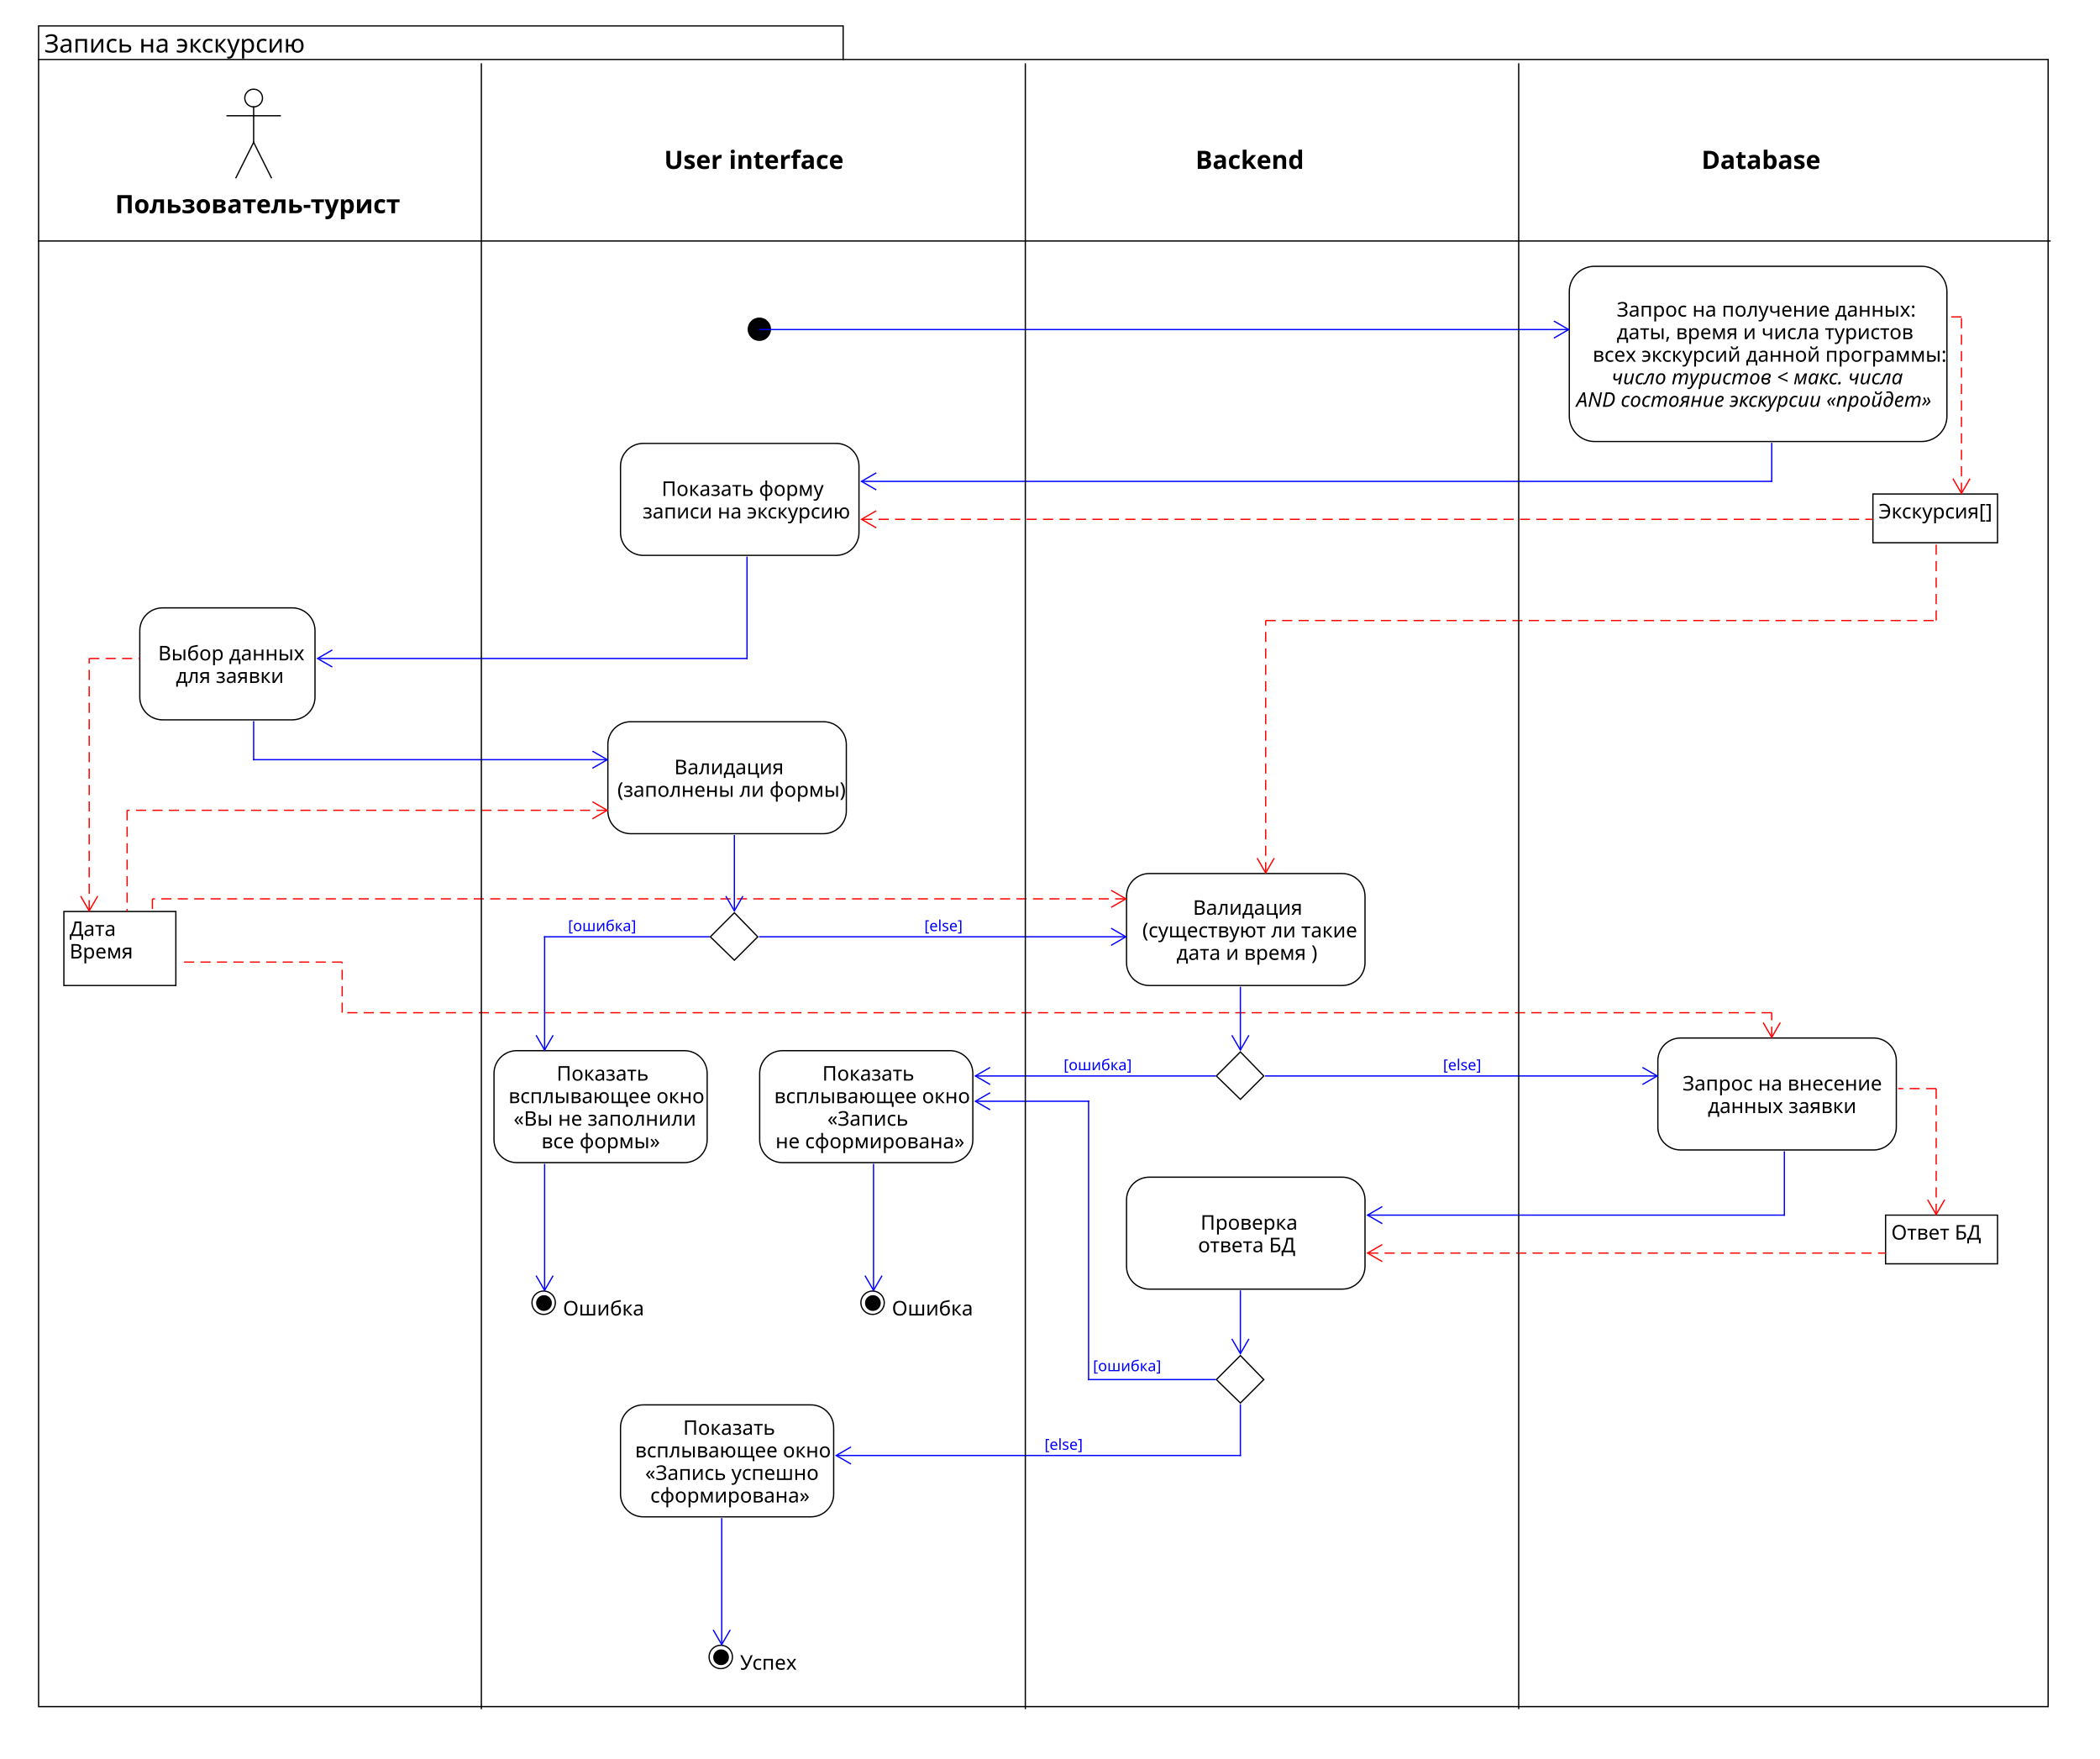
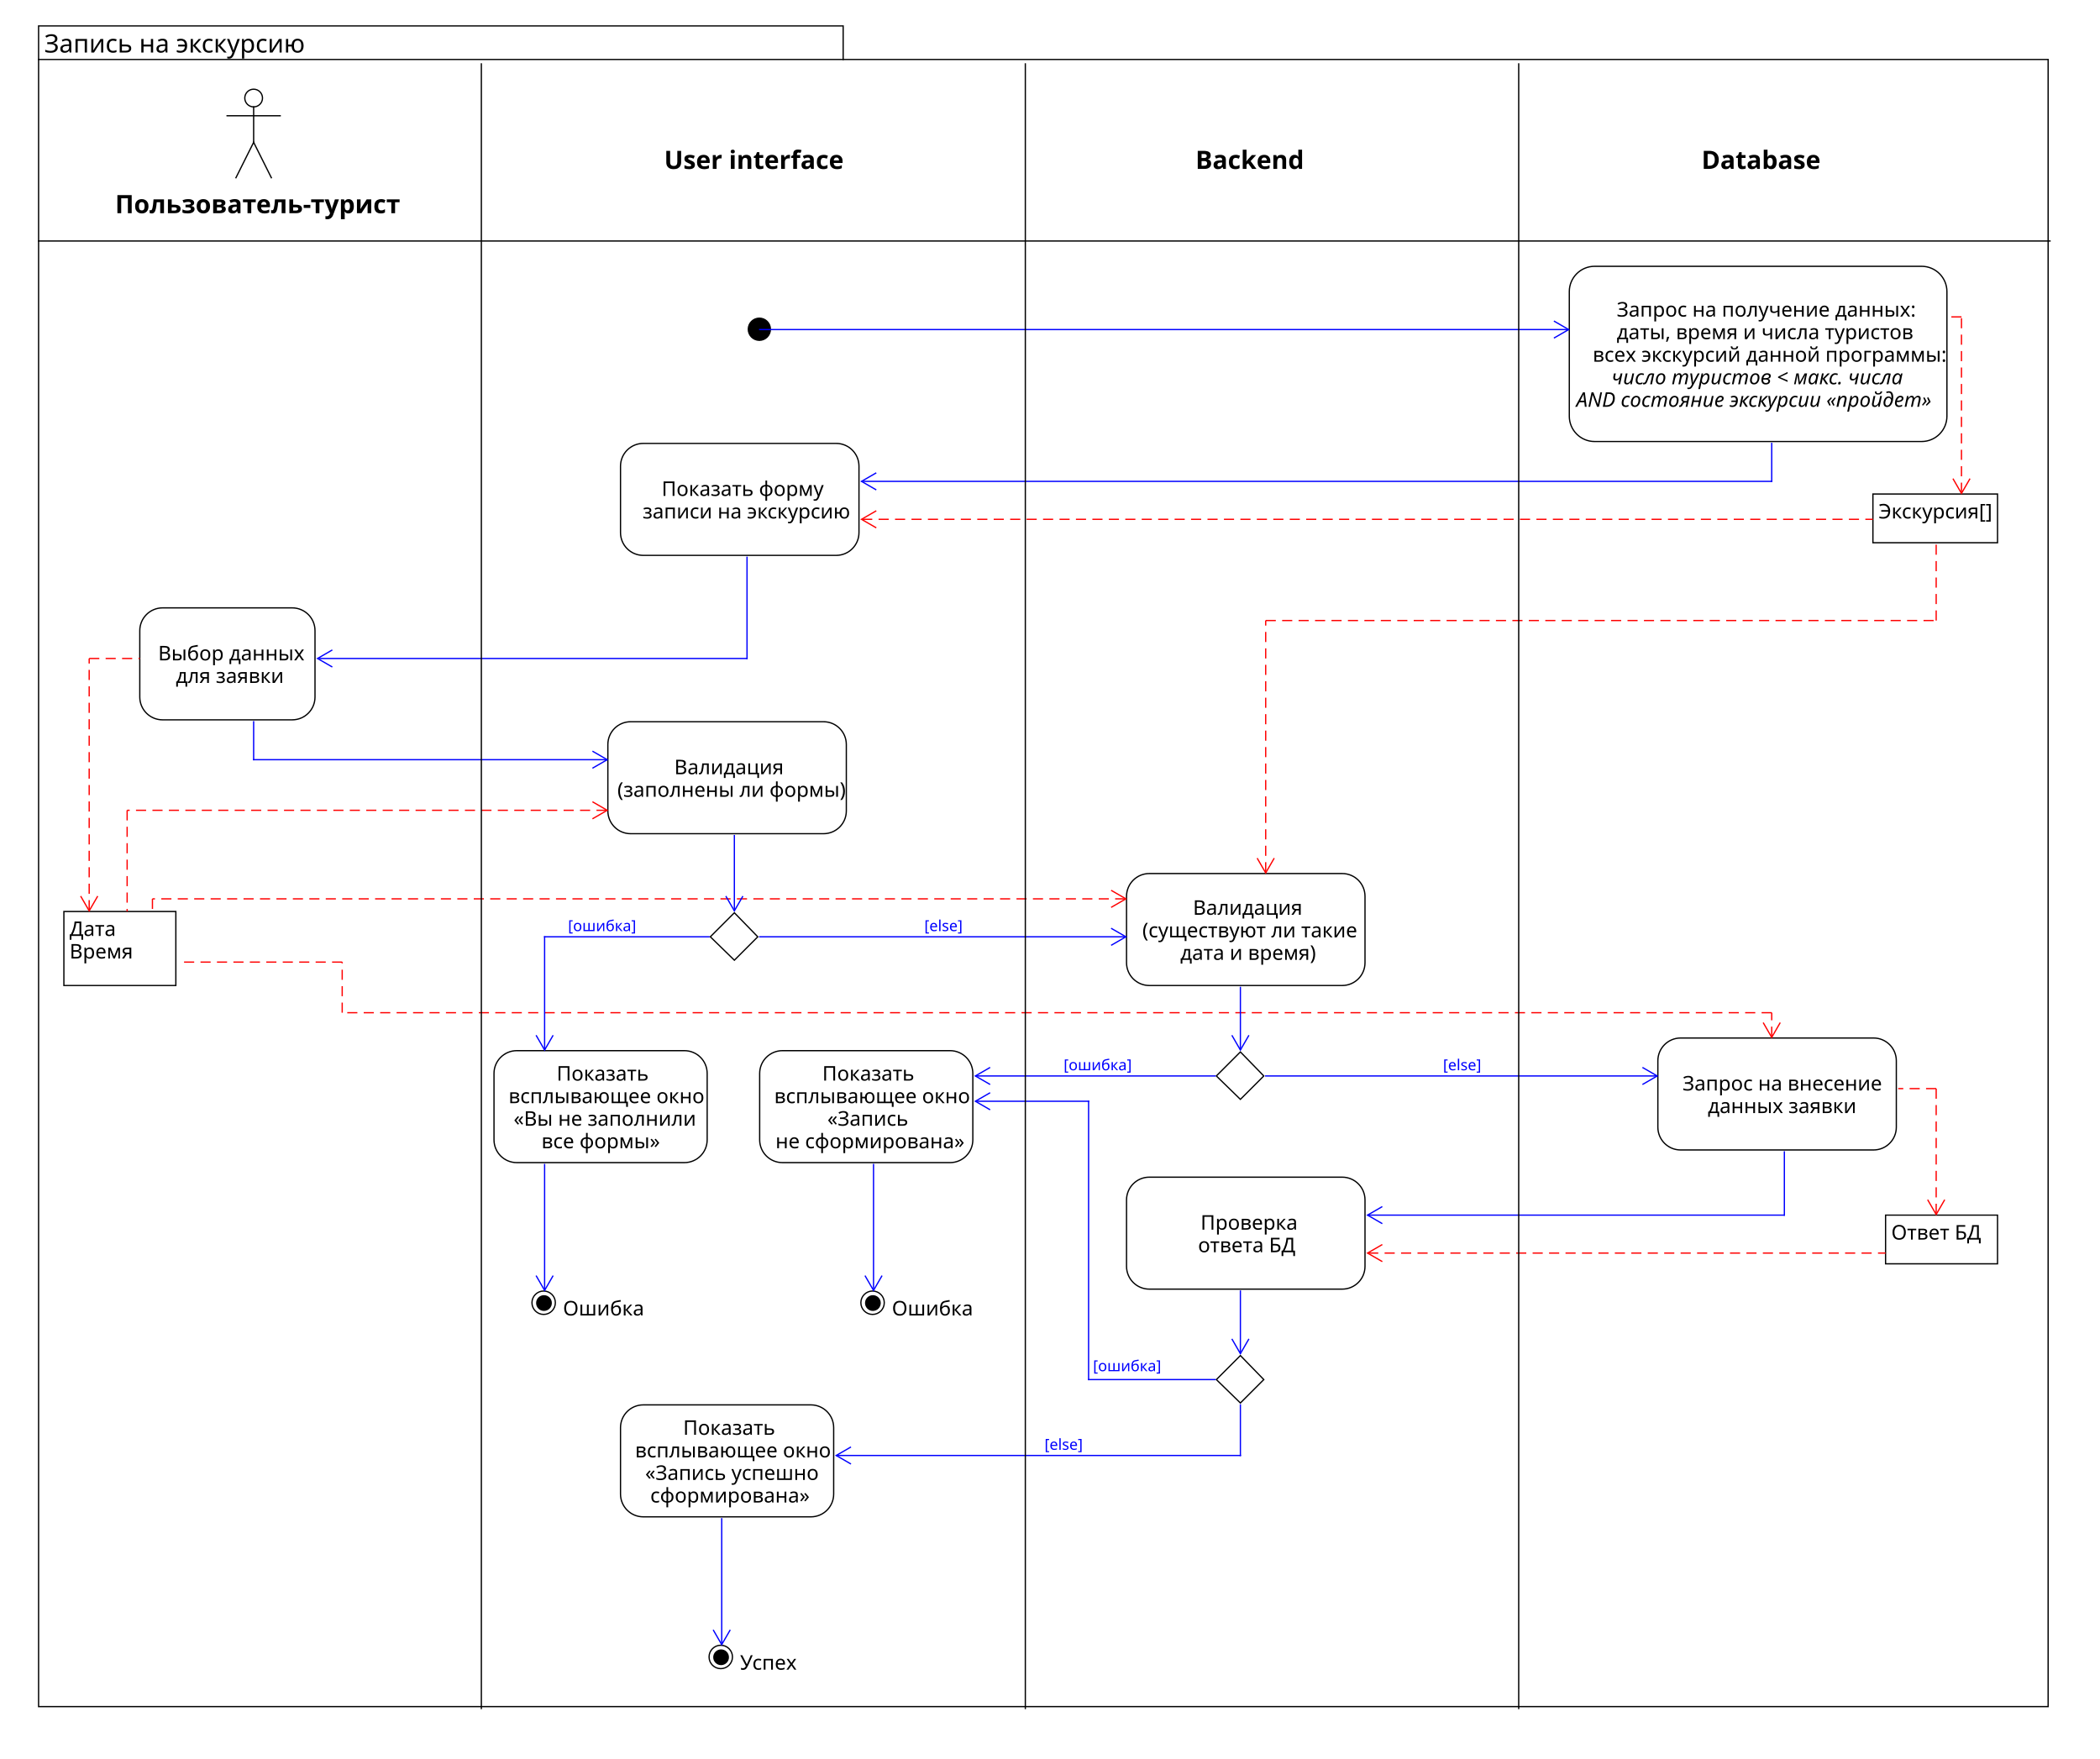
<svg xmlns="http://www.w3.org/2000/svg" fill-opacity="1" color-rendering="auto" color-interpolation="auto" text-rendering="auto" stroke="black" stroke-linecap="square" width="1660" stroke-miterlimit="10" shape-rendering="auto" stroke-opacity="1" fill="black" stroke-dasharray="none" font-weight="normal" stroke-width="1" viewBox="290 290 1660 1390" height="1390" font-family="'Dialog'" font-style="normal" stroke-linejoin="miter" font-size="12px" stroke-dashoffset="0" image-rendering="auto">
  <defs id="genericDefs" />
  <g>
    <defs id="defs1">
      <clipPath clipPathUnits="userSpaceOnUse" id="clipPath1">
        <path d="M0 0 L2147483647 0 L2147483647 2147483647 L0 2147483647 L0 0 Z" />
      </clipPath>
      <clipPath clipPathUnits="userSpaceOnUse" id="clipPath2">
        <path d="M0 0 L0 1330 L1590 1330 L1590 0 Z" />
      </clipPath>
      <clipPath clipPathUnits="userSpaceOnUse" id="clipPath3">
        <path d="M0 0 L0 40 L40 40 L40 0 Z" />
      </clipPath>
      <clipPath clipPathUnits="userSpaceOnUse" id="clipPath4">
        <path d="M0 0 L0 70 L100 70 L100 0 Z" />
      </clipPath>
      <clipPath clipPathUnits="userSpaceOnUse" id="clipPath5">
        <path d="M0 0 L0 40 L100 40 L100 0 Z" />
      </clipPath>
      <clipPath clipPathUnits="userSpaceOnUse" id="clipPath6">
        <path d="M0 0 L0 40 L90 40 L90 0 Z" />
      </clipPath>
      <clipPath clipPathUnits="userSpaceOnUse" id="clipPath7">
        <path d="M0 0 L0 140 L300 140 L300 0 Z" />
      </clipPath>
      <clipPath clipPathUnits="userSpaceOnUse" id="clipPath8">
        <path d="M0 0 L0 90 L170 90 L170 0 Z" />
      </clipPath>
      <clipPath clipPathUnits="userSpaceOnUse" id="clipPath9">
        <path d="M0 0 L0 20 L20 20 L20 0 Z" />
      </clipPath>
      <clipPath clipPathUnits="userSpaceOnUse" id="clipPath10">
        <path d="M0 0 L0 90 L190 90 L190 0 Z" />
      </clipPath>
      <clipPath clipPathUnits="userSpaceOnUse" id="clipPath11">
        <path d="M0 0 L0 60 L90 60 L90 0 Z" />
      </clipPath>
      <clipPath clipPathUnits="userSpaceOnUse" id="clipPath12">
        <path d="M0 0 L0 90 L140 90 L140 0 Z" />
      </clipPath>
      <clipPath clipPathUnits="userSpaceOnUse" id="clipPath13">
        <path d="M0 0 L0 40 L150 40 L150 0 Z" />
      </clipPath>
      <clipPath clipPathUnits="userSpaceOnUse" id="clipPath14">
        <path d="M0 0 L0 120 L240 120 L240 0 Z" />
      </clipPath>
      <clipPath clipPathUnits="userSpaceOnUse" id="clipPath15">
        <path d="M0 0 L0 80 L360 80 L360 0 Z" />
      </clipPath>
      <clipPath clipPathUnits="userSpaceOnUse" id="clipPath16">
        <path d="M0 0 L0 60 L750 60 L750 0 Z" />
      </clipPath>
      <clipPath clipPathUnits="userSpaceOnUse" id="clipPath17">
        <path d="M0 0 L0 40 L440 40 L440 0 Z" />
      </clipPath>
      <clipPath clipPathUnits="userSpaceOnUse" id="clipPath18">
        <path d="M0 0 L0 130 L60 130 L60 0 Z" />
      </clipPath>
      <clipPath clipPathUnits="userSpaceOnUse" id="clipPath19">
        <path d="M0 0 L0 290 L560 290 L560 0 Z" />
      </clipPath>
      <clipPath clipPathUnits="userSpaceOnUse" id="clipPath20">
        <path d="M0 0 L0 40 L830 40 L830 0 Z" />
      </clipPath>
      <clipPath clipPathUnits="userSpaceOnUse" id="clipPath21">
        <path d="M0 0 L0 170 L40 170 L40 0 Z" />
      </clipPath>
      <clipPath clipPathUnits="userSpaceOnUse" id="clipPath22">
        <path d="M0 0 L0 130 L30 130 L30 0 Z" />
      </clipPath>
      <clipPath clipPathUnits="userSpaceOnUse" id="clipPath23">
        <path d="M0 0 L0 90 L1290 90 L1290 0 Z" />
      </clipPath>
      <clipPath clipPathUnits="userSpaceOnUse" id="clipPath24">
        <path d="M0 0 L0 50 L800 50 L800 0 Z" />
      </clipPath>
      <clipPath clipPathUnits="userSpaceOnUse" id="clipPath25">
        <path d="M0 0 L0 70 L350 70 L350 0 Z" />
      </clipPath>
      <clipPath clipPathUnits="userSpaceOnUse" id="clipPath26">
        <path d="M0 0 L0 250 L220 250 L220 0 Z" />
      </clipPath>
      <clipPath clipPathUnits="userSpaceOnUse" id="clipPath27">
        <path d="M0 0 L0 80 L30 80 L30 0 Z" />
      </clipPath>
      <clipPath clipPathUnits="userSpaceOnUse" id="clipPath28">
        <path d="M0 0 L0 40 L340 40 L340 0 Z" />
      </clipPath>
      <clipPath clipPathUnits="userSpaceOnUse" id="clipPath29">
        <path d="M0 0 L0 40 L220 40 L220 0 Z" />
      </clipPath>
      <clipPath clipPathUnits="userSpaceOnUse" id="clipPath30">
        <path d="M0 0 L0 40 L320 40 L320 0 Z" />
      </clipPath>
      <clipPath clipPathUnits="userSpaceOnUse" id="clipPath31">
        <path d="M0 0 L0 130 L190 130 L190 0 Z" />
      </clipPath>
      <clipPath clipPathUnits="userSpaceOnUse" id="clipPath32">
        <path d="M0 0 L0 90 L30 90 L30 0 Z" />
      </clipPath>
      <clipPath clipPathUnits="userSpaceOnUse" id="clipPath33">
        <path d="M0 0 L0 120 L410 120 L410 0 Z" />
      </clipPath>
      <clipPath clipPathUnits="userSpaceOnUse" id="clipPath34">
        <path d="M0 0 L0 60 L310 60 L310 0 Z" />
      </clipPath>
      <clipPath clipPathUnits="userSpaceOnUse" id="clipPath35">
        <path d="M0 0 L0 40 L670 40 L670 0 Z" />
      </clipPath>
      <clipPath clipPathUnits="userSpaceOnUse" id="clipPath36">
        <path d="M0 0 L0 110 L370 110 L370 0 Z" />
      </clipPath>
      <clipPath clipPathUnits="userSpaceOnUse" id="clipPath37">
        <path d="M0 0 L0 230 L70 230 L70 0 Z" />
      </clipPath>
      <clipPath clipPathUnits="userSpaceOnUse" id="clipPath38">
        <path d="M0 0 L0 30 L1620 30 L1620 0 Z" />
      </clipPath>
      <clipPath clipPathUnits="userSpaceOnUse" id="clipPath39">
        <path d="M0 0 L0 1330 L30 1330 L30 0 Z" />
      </clipPath>
    </defs>
    <g fill="rgb(255,255,255)" fill-opacity="0.49" transform="translate(320,310)" stroke-opacity="0.49" stroke="rgb(255,255,255)">
      <path d="M0.5 0.5 L636.5 0.5 L636.5 27.016 L1589 27.016 L1589 1329 L0.5 1329 Z" stroke="none" clip-path="url(#clipPath2)" />
    </g>
    <g transform="translate(320,310)">
      <path fill="none" d="M0.5 0.5 L636.5 0.5 L636.5 27.016 L1589 27.016 L1589 1329 L0.5 1329 Z" clip-path="url(#clipPath2)" />
      <path fill="none" d="M0.5 27.016 L636.5 27.016" clip-path="url(#clipPath2)" />
      <text x="5" font-size="20px" y="21.516" clip-path="url(#clipPath2)" font-family="sans-serif" stroke="none" xml:space="preserve">Запись на экскурсию</text>
    </g>
    <g fill="rgb(255,255,255)" fill-opacity="0" transform="translate(1250,1360)" stroke-opacity="0" stroke="rgb(255,255,255)">
      <path d="M20.5 1.5 L39 20.5 L20.5 39 L1.5 20.5 Z" stroke="none" clip-path="url(#clipPath3)" />
    </g>
    <g transform="translate(1250,1360)">
      <path fill="none" d="M20.5 1.5 L39 20.5 L20.5 39 L1.5 20.5 Z" clip-path="url(#clipPath3)" />
    </g>
    <g font-family="sans-serif" font-size="16px" transform="translate(990,1310)">
      <text x="5" xml:space="preserve" y="19.828" clip-path="url(#clipPath4)" stroke="none">Ошибка</text>
    </g>
    <g font-family="sans-serif" font-size="16px" transform="translate(730,1310)">
      <text x="5" xml:space="preserve" y="19.828" clip-path="url(#clipPath4)" stroke="none">Ошибка</text>
    </g>
    <g font-family="sans-serif" font-size="16px" transform="translate(870,1590)">
      <text x="5" xml:space="preserve" y="19.828" clip-path="url(#clipPath5)" stroke="none">Успех</text>
    </g>
    <g fill="rgb(255,255,255)" fill-opacity="0" transform="translate(1780,1250)" stroke-opacity="0" stroke="rgb(255,255,255)">
      <rect x="0.5" width="88.5" height="38.5" y="0.5" clip-path="url(#clipPath6)" stroke="none" />
    </g>
    <g transform="translate(1780,1250)">
      <rect fill="none" x="0.5" width="88.5" height="38.5" y="0.5" clip-path="url(#clipPath6)" />
      <text x="5" font-size="16px" y="19.828" clip-path="url(#clipPath6)" font-family="sans-serif" stroke="none" xml:space="preserve">Ответ БД</text>
    </g>
    <g fill="rgb(255,255,255)" fill-opacity="0" transform="translate(1770,680)" stroke-opacity="0" stroke="rgb(255,255,255)">
      <rect x="0.5" width="98.5" height="38.5" y="0.5" clip-path="url(#clipPath5)" stroke="none" />
    </g>
    <g transform="translate(1770,680)">
      <rect fill="none" x="0.5" width="98.5" height="38.5" y="0.5" clip-path="url(#clipPath5)" />
      <text x="5" font-size="16px" y="19.828" clip-path="url(#clipPath5)" font-family="sans-serif" stroke="none" xml:space="preserve">Экскурсия[]</text>
    </g>
    <g fill="rgb(255,255,255)" fill-opacity="0" transform="translate(1530,500)" stroke-opacity="0" stroke="rgb(255,255,255)">
      <rect x="0.5" y="0.5" clip-path="url(#clipPath7)" width="298.5" rx="20" ry="20" height="138.5" stroke="none" />
    </g>
    <g transform="translate(1530,500)">
      <rect x="0.5" y="0.5" clip-path="url(#clipPath7)" fill="none" width="298.5" rx="20" ry="20" height="138.5" />
      <text x="38" font-size="16px" y="40.258" clip-path="url(#clipPath7)" font-family="sans-serif" stroke="none" xml:space="preserve">Запрос на получение данных:</text>
      <text x="38" font-size="16px" y="58.086" clip-path="url(#clipPath7)" font-family="sans-serif" stroke="none" xml:space="preserve">даты, время и числа туристов</text>
      <text x="19" font-size="16px" y="75.914" clip-path="url(#clipPath7)" font-family="sans-serif" stroke="none" xml:space="preserve">всех экскурсий данной программы: </text>
      <text x="34" font-size="16px" y="93.742" clip-path="url(#clipPath7)" font-family="sans-serif" font-style="italic" stroke="none" xml:space="preserve">число туристов &lt; макс. числа</text>
      <text x="6" font-size="16px" y="111.57" clip-path="url(#clipPath7)" font-family="sans-serif" font-style="italic" stroke="none" xml:space="preserve">AND состояние экскурсии «пройдет»</text>
    </g>
    <g fill="rgb(255,255,255)" fill-opacity="0" transform="translate(780,1400)" stroke-opacity="0" stroke="rgb(255,255,255)">
      <rect x="0.5" y="0.5" clip-path="url(#clipPath8)" width="168.5" rx="18" ry="18" height="88.5" stroke="none" />
    </g>
    <g transform="translate(780,1400)">
      <rect x="0.5" y="0.5" clip-path="url(#clipPath8)" fill="none" width="168.5" rx="18" ry="18" height="88.5" />
      <text x="50" font-size="16px" y="24.172" clip-path="url(#clipPath8)" font-family="sans-serif" stroke="none" xml:space="preserve">Показать </text>
      <text x="12" font-size="16px" y="42" clip-path="url(#clipPath8)" font-family="sans-serif" stroke="none" xml:space="preserve">всплывающее окно</text>
      <text x="20" font-size="16px" y="59.828" clip-path="url(#clipPath8)" font-family="sans-serif" stroke="none" xml:space="preserve">«Запись успешно </text>
      <text x="24" font-size="16px" y="77.656" clip-path="url(#clipPath8)" font-family="sans-serif" stroke="none" xml:space="preserve">сформирована»</text>
    </g>
    <g fill="rgb(255,255,255)" fill-opacity="0" transform="translate(850,1590)" stroke-opacity="0" stroke="rgb(255,255,255)">
      <circle r="9.25" clip-path="url(#clipPath9)" cx="9.75" cy="9.75" stroke="none" />
    </g>
    <g transform="translate(850,1590)">
      <circle fill="none" r="9.25" clip-path="url(#clipPath9)" cx="9.75" cy="9.75" />
      <circle r="6.227" clip-path="url(#clipPath9)" cx="10" cy="10" stroke="none" />
    </g>
    <g fill="rgb(255,255,255)" fill-opacity="0" transform="translate(850,1590)" stroke-opacity="0" stroke="rgb(255,255,255)">
      <circle fill="none" r="6.227" clip-path="url(#clipPath9)" cx="10" cy="10" />
    </g>
    <g fill="rgb(255,255,255)" fill-opacity="0" transform="translate(1180,1220)" stroke-opacity="0" stroke="rgb(255,255,255)">
      <rect x="0.5" y="0.5" clip-path="url(#clipPath10)" width="188.5" rx="18" ry="18" height="88.5" stroke="none" />
    </g>
    <g transform="translate(1180,1220)">
      <rect x="0.5" y="0.5" clip-path="url(#clipPath10)" fill="none" width="188.5" rx="18" ry="18" height="88.5" />
      <text x="59" font-size="16px" y="42" clip-path="url(#clipPath10)" font-family="sans-serif" stroke="none" xml:space="preserve">Проверка </text>
      <text x="57" font-size="16px" y="59.828" clip-path="url(#clipPath10)" font-family="sans-serif" stroke="none" xml:space="preserve">ответа БД</text>
    </g>
    <g fill="rgb(255,255,255)" fill-opacity="0" transform="translate(1600,1110)" stroke-opacity="0" stroke="rgb(255,255,255)">
      <rect x="0.5" y="0.5" clip-path="url(#clipPath10)" width="188.5" rx="18" ry="18" height="88.5" stroke="none" />
    </g>
    <g transform="translate(1600,1110)">
      <rect x="0.5" y="0.5" clip-path="url(#clipPath10)" fill="none" width="188.5" rx="18" ry="18" height="88.5" />
      <text x="20" font-size="16px" y="42" clip-path="url(#clipPath10)" font-family="sans-serif" stroke="none" xml:space="preserve">Запрос на внесение </text>
      <text x="40" font-size="16px" y="59.828" clip-path="url(#clipPath10)" font-family="sans-serif" stroke="none" xml:space="preserve">данных заявки</text>
    </g>
    <g fill="rgb(255,255,255)" fill-opacity="0" transform="translate(970,1310)" stroke-opacity="0" stroke="rgb(255,255,255)">
      <circle r="9.25" clip-path="url(#clipPath9)" cx="9.75" cy="9.75" stroke="none" />
    </g>
    <g transform="translate(970,1310)">
      <circle fill="none" r="9.25" clip-path="url(#clipPath9)" cx="9.75" cy="9.75" />
      <circle r="6.227" clip-path="url(#clipPath9)" cx="10" cy="10" stroke="none" />
    </g>
    <g fill="rgb(255,255,255)" fill-opacity="0" transform="translate(970,1310)" stroke-opacity="0" stroke="rgb(255,255,255)">
      <circle fill="none" r="6.227" clip-path="url(#clipPath9)" cx="10" cy="10" />
    </g>
    <g fill="rgb(255,255,255)" fill-opacity="0" transform="translate(890,1120)" stroke-opacity="0" stroke="rgb(255,255,255)">
      <rect x="0.5" y="0.5" clip-path="url(#clipPath8)" width="168.5" rx="18" ry="18" height="88.5" stroke="none" />
    </g>
    <g transform="translate(890,1120)">
      <rect x="0.5" y="0.5" clip-path="url(#clipPath8)" fill="none" width="168.5" rx="18" ry="18" height="88.5" />
      <text x="50" font-size="16px" y="24.172" clip-path="url(#clipPath8)" font-family="sans-serif" stroke="none" xml:space="preserve">Показать </text>
      <text x="12" font-size="16px" y="42" clip-path="url(#clipPath8)" font-family="sans-serif" stroke="none" xml:space="preserve">всплывающее окно</text>
      <text x="54" font-size="16px" y="59.828" clip-path="url(#clipPath8)" font-family="sans-serif" stroke="none" xml:space="preserve">«Запись </text>
      <text x="13" font-size="16px" y="77.656" clip-path="url(#clipPath8)" font-family="sans-serif" stroke="none" xml:space="preserve">не сформирована»</text>
    </g>
    <g fill="rgb(255,255,255)" fill-opacity="0" transform="translate(1250,1120)" stroke-opacity="0" stroke="rgb(255,255,255)">
      <path d="M20.5 1.5 L39 20.5 L20.5 39 L1.5 20.5 Z" stroke="none" clip-path="url(#clipPath3)" />
    </g>
    <g transform="translate(1250,1120)">
      <path fill="none" d="M20.5 1.5 L39 20.5 L20.5 39 L1.5 20.5 Z" clip-path="url(#clipPath3)" />
    </g>
    <g fill="rgb(255,255,255)" fill-opacity="0" transform="translate(1180,980)" stroke-opacity="0" stroke="rgb(255,255,255)">
      <rect x="0.5" y="0.5" clip-path="url(#clipPath10)" width="188.5" rx="18" ry="18" height="88.5" stroke="none" />
    </g>
    <g transform="translate(1180,980)">
      <rect x="0.5" y="0.5" clip-path="url(#clipPath10)" fill="none" width="188.5" rx="18" ry="18" height="88.5" />
      <text x="53" font-size="16px" y="33.086" clip-path="url(#clipPath10)" font-family="sans-serif" stroke="none" xml:space="preserve">Валидация </text>
      <text x="13" font-size="16px" y="50.914" clip-path="url(#clipPath10)" font-family="sans-serif" stroke="none" xml:space="preserve">(существуют ли такие </text>
-       <text x="40" font-size="16px" y="68.742" clip-path="url(#clipPath10)" font-family="sans-serif" stroke="none" xml:space="preserve">дата и время )</text>
+       <text x="43" font-size="16px" y="68.742" clip-path="url(#clipPath10)" font-family="sans-serif" stroke="none" xml:space="preserve">дата и время)</text>
    </g>
    <g fill="rgb(255,255,255)" fill-opacity="0" transform="translate(710,1310)" stroke-opacity="0" stroke="rgb(255,255,255)">
      <circle r="9.25" clip-path="url(#clipPath9)" cx="9.75" cy="9.75" stroke="none" />
    </g>
    <g transform="translate(710,1310)">
      <circle fill="none" r="9.25" clip-path="url(#clipPath9)" cx="9.75" cy="9.75" />
      <circle r="6.227" clip-path="url(#clipPath9)" cx="10" cy="10" stroke="none" />
    </g>
    <g fill="rgb(255,255,255)" fill-opacity="0" transform="translate(710,1310)" stroke-opacity="0" stroke="rgb(255,255,255)">
      <circle fill="none" r="6.227" clip-path="url(#clipPath9)" cx="10" cy="10" />
    </g>
    <g fill="rgb(255,255,255)" fill-opacity="0" transform="translate(680,1120)" stroke-opacity="0" stroke="rgb(255,255,255)">
      <rect x="0.5" y="0.5" clip-path="url(#clipPath8)" width="168.5" rx="18" ry="18" height="88.5" stroke="none" />
    </g>
    <g transform="translate(680,1120)">
      <rect x="0.5" y="0.5" clip-path="url(#clipPath8)" fill="none" width="168.5" rx="18" ry="18" height="88.5" />
      <text x="50" font-size="16px" y="24.172" clip-path="url(#clipPath8)" font-family="sans-serif" stroke="none" xml:space="preserve">Показать </text>
      <text x="12" font-size="16px" y="42" clip-path="url(#clipPath8)" font-family="sans-serif" stroke="none" xml:space="preserve">всплывающее окно</text>
      <text x="16" font-size="16px" y="59.828" clip-path="url(#clipPath8)" font-family="sans-serif" stroke="none" xml:space="preserve">«Вы не заполнили </text>
      <text x="38" font-size="16px" y="77.656" clip-path="url(#clipPath8)" font-family="sans-serif" stroke="none" xml:space="preserve">все формы»</text>
    </g>
    <g fill="rgb(255,255,255)" fill-opacity="0" transform="translate(850,1010)" stroke-opacity="0" stroke="rgb(255,255,255)">
      <path d="M20.5 1.5 L39 20.5 L20.5 39 L1.5 20.5 Z" stroke="none" clip-path="url(#clipPath3)" />
    </g>
    <g transform="translate(850,1010)">
      <path fill="none" d="M20.5 1.5 L39 20.5 L20.5 39 L1.5 20.5 Z" clip-path="url(#clipPath3)" />
    </g>
    <g fill="rgb(255,255,255)" fill-opacity="0" transform="translate(770,860)" stroke-opacity="0" stroke="rgb(255,255,255)">
      <rect x="0.5" y="0.5" clip-path="url(#clipPath10)" width="188.5" rx="18" ry="18" height="88.5" stroke="none" />
    </g>
    <g transform="translate(770,860)">
      <rect x="0.5" y="0.5" clip-path="url(#clipPath10)" fill="none" width="188.5" rx="18" ry="18" height="88.5" />
      <text x="53" font-size="16px" y="42" clip-path="url(#clipPath10)" font-family="sans-serif" stroke="none" xml:space="preserve">Валидация </text>
      <text x="8" font-size="16px" y="59.828" clip-path="url(#clipPath10)" font-family="sans-serif" stroke="none" xml:space="preserve">(заполнены ли формы)</text>
    </g>
    <g transform="translate(880,540)">
      <circle r="8.75" clip-path="url(#clipPath9)" cx="10.25" cy="10.25" stroke="none" />
      <circle fill="none" r="8.75" clip-path="url(#clipPath9)" cx="10.25" cy="10.25" />
    </g>
    <g fill="rgb(255,255,255)" fill-opacity="0" transform="translate(780,640)" stroke-opacity="0" stroke="rgb(255,255,255)">
      <rect x="0.5" y="0.5" clip-path="url(#clipPath10)" width="188.5" rx="18" ry="18" height="88.5" stroke="none" />
    </g>
    <g transform="translate(780,640)">
      <rect x="0.5" y="0.5" clip-path="url(#clipPath10)" fill="none" width="188.5" rx="18" ry="18" height="88.5" />
      <text x="33" font-size="16px" y="42" clip-path="url(#clipPath10)" font-family="sans-serif" stroke="none" xml:space="preserve">Показать форму </text>
      <text x="18" font-size="16px" y="59.828" clip-path="url(#clipPath10)" font-family="sans-serif" stroke="none" xml:space="preserve">записи на экскурсию</text>
    </g>
    <g fill="rgb(255,255,255)" fill-opacity="0" transform="translate(340,1010)" stroke-opacity="0" stroke="rgb(255,255,255)">
      <rect x="0.5" width="88.5" height="58.5" y="0.5" clip-path="url(#clipPath11)" stroke="none" />
    </g>
    <g transform="translate(340,1010)">
      <rect fill="none" x="0.5" width="88.5" height="58.5" y="0.5" clip-path="url(#clipPath11)" />
      <text x="5" font-size="16px" y="19.828" clip-path="url(#clipPath11)" font-family="sans-serif" stroke="none" xml:space="preserve">Дата</text>
      <text x="5" font-size="16px" y="37.656" clip-path="url(#clipPath11)" font-family="sans-serif" stroke="none" xml:space="preserve">Время</text>
    </g>
    <g fill="rgb(255,255,255)" fill-opacity="0" transform="translate(400,770)" stroke-opacity="0" stroke="rgb(255,255,255)">
      <rect x="0.5" y="0.5" clip-path="url(#clipPath12)" width="138.5" rx="18" ry="18" height="88.5" stroke="none" />
    </g>
    <g transform="translate(400,770)">
      <rect x="0.5" y="0.5" clip-path="url(#clipPath12)" fill="none" width="138.5" rx="18" ry="18" height="88.5" />
      <text x="15" font-size="16px" y="42" clip-path="url(#clipPath12)" font-family="sans-serif" stroke="none" xml:space="preserve">Выбор данных </text>
      <text x="29" font-size="16px" y="59.828" clip-path="url(#clipPath12)" font-family="sans-serif" stroke="none" xml:space="preserve">для заявки</text>
    </g>
    <g font-size="20px" font-weight="bold" font-family="sans-serif" transform="translate(1630,400)">
      <text x="5" xml:space="preserve" y="23.516" clip-path="url(#clipPath13)" stroke="none">Database</text>
    </g>
    <g font-size="20px" font-weight="bold" font-family="sans-serif" transform="translate(1230,400)">
      <text x="5" xml:space="preserve" y="23.516" clip-path="url(#clipPath13)" stroke="none">Backend</text>
    </g>
    <g font-size="20px" font-weight="bold" font-family="sans-serif" transform="translate(810,400)">
      <text x="5" xml:space="preserve" y="23.516" clip-path="url(#clipPath13)" stroke="none">User interface</text>
    </g>
    <g fill="rgb(255,255,255)" fill-opacity="0" transform="translate(370,360)" stroke-opacity="0" stroke="rgb(255,255,255)">
      <circle r="7" clip-path="url(#clipPath14)" cx="120.5" cy="7.5" stroke="none" />
    </g>
    <g transform="translate(370,360)">
      <circle fill="none" r="7" clip-path="url(#clipPath14)" cx="120.5" cy="7.5" />
      <path fill="none" d="M99.5 21.5 L141.5 21.5" clip-path="url(#clipPath14)" />
      <path fill="none" d="M120.5 14.5 L120.5 42.5" clip-path="url(#clipPath14)" />
      <path fill="none" d="M120.5 42.5 L106.5 70.5" clip-path="url(#clipPath14)" />
      <path fill="none" d="M120.5 42.5 L134.5 70.5" clip-path="url(#clipPath14)" />
      <text x="11" font-size="20px" y="98.516" clip-path="url(#clipPath14)" font-family="sans-serif" stroke="none" font-weight="bold" xml:space="preserve">Пользователь-турист</text>
    </g>
    <g fill="blue" transform="translate(1360,1190)" stroke="blue">
      <path fill="none" d="M11.5 60.5 L340.5 60.5" clip-path="url(#clipPath15)" />
      <path fill="none" d="M340.5 60.5 L340.5 10.5" clip-path="url(#clipPath15)" />
      <path fill="none" d="M22.258 67 L11 60.5 L22.258 54" clip-path="url(#clipPath15)" />
    </g>
    <g fill="blue" transform="translate(960,630)" stroke="blue">
      <path fill="none" d="M11.5 40.5 L730.5 40.5" clip-path="url(#clipPath16)" />
      <path fill="none" d="M730.5 40.5 L730.5 10.5" clip-path="url(#clipPath16)" />
      <path fill="none" d="M22.258 47 L11 40.5 L22.258 34" clip-path="url(#clipPath16)" />
    </g>
    <g fill="red" stroke-miterlimit="5" stroke-dasharray="8,5" transform="translate(1360,1260)" stroke-linecap="butt" stroke="red">
      <path fill="none" d="M11.5 20.5 L420.5 20.5" clip-path="url(#clipPath17)" />
      <path fill="none" stroke-miterlimit="10" stroke-dasharray="none" d="M22.258 27 L11 20.5 L22.258 14" clip-path="url(#clipPath17)" stroke-linecap="square" />
    </g>
    <g fill="red" stroke-miterlimit="5" stroke-dasharray="8,5" transform="translate(1780,1140)" stroke-linecap="butt" stroke="red">
      <path fill="none" d="M40.5 109.5 L40.5 10.5" clip-path="url(#clipPath18)" />
      <path fill="none" d="M40.5 10.5 L10.5 10.5" clip-path="url(#clipPath18)" />
      <path fill="none" stroke-miterlimit="10" stroke-dasharray="none" d="M47 98.742 L40.5 110 L34 98.742" clip-path="url(#clipPath18)" stroke-linecap="square" />
    </g>
    <g fill="red" stroke-miterlimit="5" stroke-dasharray="8,5" transform="translate(1280,710)" stroke-linecap="butt" stroke="red">
      <path fill="none" d="M10.5 269.5 L10.5 70.5" clip-path="url(#clipPath19)" />
      <path fill="none" d="M10.5 70.5 L540.5 70.5" clip-path="url(#clipPath19)" />
      <path fill="none" d="M540.5 70.5 L540.5 10.5" clip-path="url(#clipPath19)" />
      <path fill="none" stroke-miterlimit="10" stroke-dasharray="none" d="M17 258.742 L10.5 270 L4 258.742" clip-path="url(#clipPath19)" stroke-linecap="square" />
    </g>
    <g fill="red" stroke-miterlimit="5" stroke-dasharray="8,5" transform="translate(960,680)" stroke-linecap="butt" stroke="red">
      <path fill="none" d="M11.5 20.5 L810.5 20.5" clip-path="url(#clipPath20)" />
      <path fill="none" stroke-miterlimit="10" stroke-dasharray="none" d="M22.258 27 L11 20.5 L22.258 14" clip-path="url(#clipPath20)" stroke-linecap="square" />
    </g>
    <g fill="red" stroke-miterlimit="5" stroke-dasharray="8,5" transform="translate(1820,530)" stroke-linecap="butt" stroke="red">
      <path fill="none" d="M20.5 149.5 L20.5 10.5" clip-path="url(#clipPath21)" />
      <path fill="none" d="M20.5 10.5 L10.5 10.5" clip-path="url(#clipPath21)" />
      <path fill="none" stroke-miterlimit="10" stroke-dasharray="none" d="M27 138.742 L20.5 150 L14 138.742" clip-path="url(#clipPath21)" stroke-linecap="square" />
    </g>
    <g fill="blue" transform="translate(850,1480)" stroke="blue">
      <path fill="none" d="M10.5 109.5 L10.5 10.5" clip-path="url(#clipPath22)" />
      <path fill="none" d="M17 98.742 L10.5 110 L4 98.742" clip-path="url(#clipPath22)" />
    </g>
    <g fill="red" stroke-miterlimit="5" stroke-dasharray="8,5" transform="translate(420,1040)" stroke-linecap="butt" stroke="red">
      <path fill="none" d="M1270.5 69.5 L1270.5 50.5" clip-path="url(#clipPath23)" />
      <path fill="none" d="M1270.5 50.5 L140.5 50.5" clip-path="url(#clipPath23)" />
      <path fill="none" d="M140.5 50.5 L140.5 10.5" clip-path="url(#clipPath23)" />
      <path fill="none" d="M140.5 10.5 L10.5 10.5" clip-path="url(#clipPath23)" />
      <path fill="none" stroke-miterlimit="10" stroke-dasharray="none" d="M1277 58.742 L1270.5 70 L1264 58.742" clip-path="url(#clipPath23)" stroke-linecap="square" />
    </g>
    <g fill="red" stroke-miterlimit="5" stroke-dasharray="8,5" transform="translate(400,980)" stroke-linecap="butt" stroke="red">
      <path fill="none" d="M779.5 20.5 L10.5 20.5" clip-path="url(#clipPath24)" />
      <path fill="none" d="M10.5 20.5 L10.5 30.5" clip-path="url(#clipPath24)" />
      <path fill="none" stroke-miterlimit="10" stroke-dasharray="none" d="M768.742 14 L780 20.5 L768.742 27" clip-path="url(#clipPath24)" stroke-linecap="square" />
    </g>
    <g fill="blue" transform="translate(940,1390)" stroke="blue">
      <path fill="none" d="M11.5 50.5 L330.5 50.5" clip-path="url(#clipPath25)" />
      <path fill="none" d="M330.5 50.5 L330.5 10.5" clip-path="url(#clipPath25)" />
      <path fill="none" d="M22.258 57 L11 50.5 L22.258 44" clip-path="url(#clipPath25)" />
      <text x="175.659" xml:space="preserve" y="46" clip-path="url(#clipPath25)" font-family="sans-serif" stroke="none">[else]</text>
    </g>
    <g fill="blue" transform="translate(1050,1150)" stroke="blue">
      <path fill="none" d="M11.5 10.5 L100.5 10.5" clip-path="url(#clipPath26)" />
      <path fill="none" d="M100.5 10.5 L100.5 230.5" clip-path="url(#clipPath26)" />
      <path fill="none" d="M100.5 230.5 L200.5 230.5" clip-path="url(#clipPath26)" />
      <path fill="none" d="M22.258 17 L11 10.5 L22.258 4" clip-path="url(#clipPath26)" />
      <text x="104" xml:space="preserve" y="223.875" clip-path="url(#clipPath26)" font-family="sans-serif" stroke="none">[ошибка]</text>
    </g>
    <g fill="blue" transform="translate(1260,1300)" stroke="blue">
      <path fill="none" d="M10.5 59.5 L10.5 10.5" clip-path="url(#clipPath27)" />
      <path fill="none" d="M17 48.742 L10.5 60 L4 48.742" clip-path="url(#clipPath27)" />
    </g>
    <g fill="blue" transform="translate(1280,1120)" stroke="blue">
      <path fill="none" d="M319.5 20.5 L10.5 20.5" clip-path="url(#clipPath28)" />
      <path fill="none" d="M308.742 14 L320 20.5 L308.742 27" clip-path="url(#clipPath28)" />
      <text x="150.659" xml:space="preserve" y="16" clip-path="url(#clipPath28)" font-family="sans-serif" stroke="none">[else]</text>
    </g>
    <g fill="blue" transform="translate(970,1200)" stroke="blue">
      <path fill="none" d="M10.5 109.5 L10.5 10.5" clip-path="url(#clipPath22)" />
      <path fill="none" d="M17 98.742 L10.5 110 L4 98.742" clip-path="url(#clipPath22)" />
    </g>
    <g fill="blue" transform="translate(1050,1120)" stroke="blue">
      <path fill="none" d="M11.5 20.5 L200.5 20.5" clip-path="url(#clipPath29)" />
      <path fill="none" d="M22.258 27 L11 20.5 L22.258 14" clip-path="url(#clipPath29)" />
      <text x="80.766" xml:space="preserve" y="16" clip-path="url(#clipPath29)" font-family="sans-serif" stroke="none">[ошибка]</text>
    </g>
    <g fill="blue" transform="translate(1260,1060)" stroke="blue">
      <path fill="none" d="M10.5 59.5 L10.5 10.5" clip-path="url(#clipPath27)" />
      <path fill="none" d="M17 48.742 L10.5 60 L4 48.742" clip-path="url(#clipPath27)" />
    </g>
    <g fill="blue" transform="translate(880,1010)" stroke="blue">
      <path fill="none" d="M299.5 20.5 L10.5 20.5" clip-path="url(#clipPath30)" />
      <path fill="none" d="M288.742 14 L300 20.5 L288.742 27" clip-path="url(#clipPath30)" />
      <text x="140.659" xml:space="preserve" y="16" clip-path="url(#clipPath30)" font-family="sans-serif" stroke="none">[else]</text>
    </g>
    <g fill="blue" transform="translate(710,1200)" stroke="blue">
      <path fill="none" d="M10.5 109.5 L10.5 10.5" clip-path="url(#clipPath22)" />
      <path fill="none" d="M17 98.742 L10.5 110 L4 98.742" clip-path="url(#clipPath22)" />
    </g>
    <g fill="blue" transform="translate(680,1010)" stroke="blue">
      <path fill="none" d="M40.5 109.5 L40.5 20.5" clip-path="url(#clipPath31)" />
      <path fill="none" d="M40.5 20.5 L170.5 20.5" clip-path="url(#clipPath31)" />
      <path fill="none" d="M47 98.742 L40.5 110 L34 98.742" clip-path="url(#clipPath31)" />
      <text x="9.094" xml:space="preserve" y="16" clip-path="url(#clipPath31)" font-family="sans-serif" stroke="none">                [ошибка]</text>
    </g>
    <g fill="blue" transform="translate(860,940)" stroke="blue">
      <path fill="none" d="M10.5 69.5 L10.5 10.5" clip-path="url(#clipPath32)" />
      <path fill="none" d="M17 58.742 L10.5 70 L4 58.742" clip-path="url(#clipPath32)" />
    </g>
    <g fill="red" stroke-miterlimit="5" stroke-dasharray="8,5" transform="translate(380,910)" stroke-linecap="butt" stroke="red">
      <path fill="none" d="M389.5 20.5 L10.5 20.5" clip-path="url(#clipPath33)" />
      <path fill="none" d="M10.5 20.5 L10.5 100.5" clip-path="url(#clipPath33)" />
      <path fill="none" stroke-miterlimit="10" stroke-dasharray="none" d="M378.742 14 L390 20.5 L378.742 27" clip-path="url(#clipPath33)" stroke-linecap="square" />
    </g>
    <g fill="blue" transform="translate(480,850)" stroke="blue">
      <path fill="none" d="M289.5 40.5 L10.5 40.5" clip-path="url(#clipPath34)" />
      <path fill="none" d="M10.5 40.5 L10.5 10.5" clip-path="url(#clipPath34)" />
      <path fill="none" d="M278.742 34 L290 40.5 L278.742 47" clip-path="url(#clipPath34)" />
    </g>
    <g fill="blue" transform="translate(880,530)" stroke="blue">
      <path fill="none" d="M649.5 20.5 L10.5 20.5" clip-path="url(#clipPath35)" />
      <path fill="none" d="M638.742 14 L650 20.5 L638.742 27" clip-path="url(#clipPath35)" />
    </g>
    <g fill="blue" transform="translate(530,720)" stroke="blue">
      <path fill="none" d="M11.5 90.5 L350.5 90.5" clip-path="url(#clipPath36)" />
      <path fill="none" d="M350.5 90.5 L350.5 10.5" clip-path="url(#clipPath36)" />
      <path fill="none" d="M22.258 97 L11 90.5 L22.258 84" clip-path="url(#clipPath36)" />
    </g>
    <g fill="red" stroke-miterlimit="5" stroke-dasharray="8,5" transform="translate(350,800)" stroke-linecap="butt" stroke="red">
      <path fill="none" d="M10.5 209.5 L10.5 10.5" clip-path="url(#clipPath37)" />
      <path fill="none" d="M10.5 10.5 L50.5 10.5" clip-path="url(#clipPath37)" />
      <path fill="none" stroke-miterlimit="10" stroke-dasharray="none" d="M17 198.742 L10.5 210 L4 198.742" clip-path="url(#clipPath37)" stroke-linecap="square" />
    </g>
    <g transform="translate(310,470)">
      <path fill="none" d="M1600.5 10.5 L10.5 10.5" clip-path="url(#clipPath38)" />
    </g>
    <g transform="translate(1480,330)">
      <path fill="none" d="M10.5 1310.5 L10.5 10.5" clip-path="url(#clipPath39)" />
    </g>
    <g transform="translate(1090,330)">
      <path fill="none" d="M10.5 1310.5 L10.5 10.5" clip-path="url(#clipPath39)" />
    </g>
    <g transform="translate(660,330)">
      <path fill="none" d="M10.5 1310.5 L10.5 10.5" clip-path="url(#clipPath39)" />
    </g>
  </g>
</svg>
